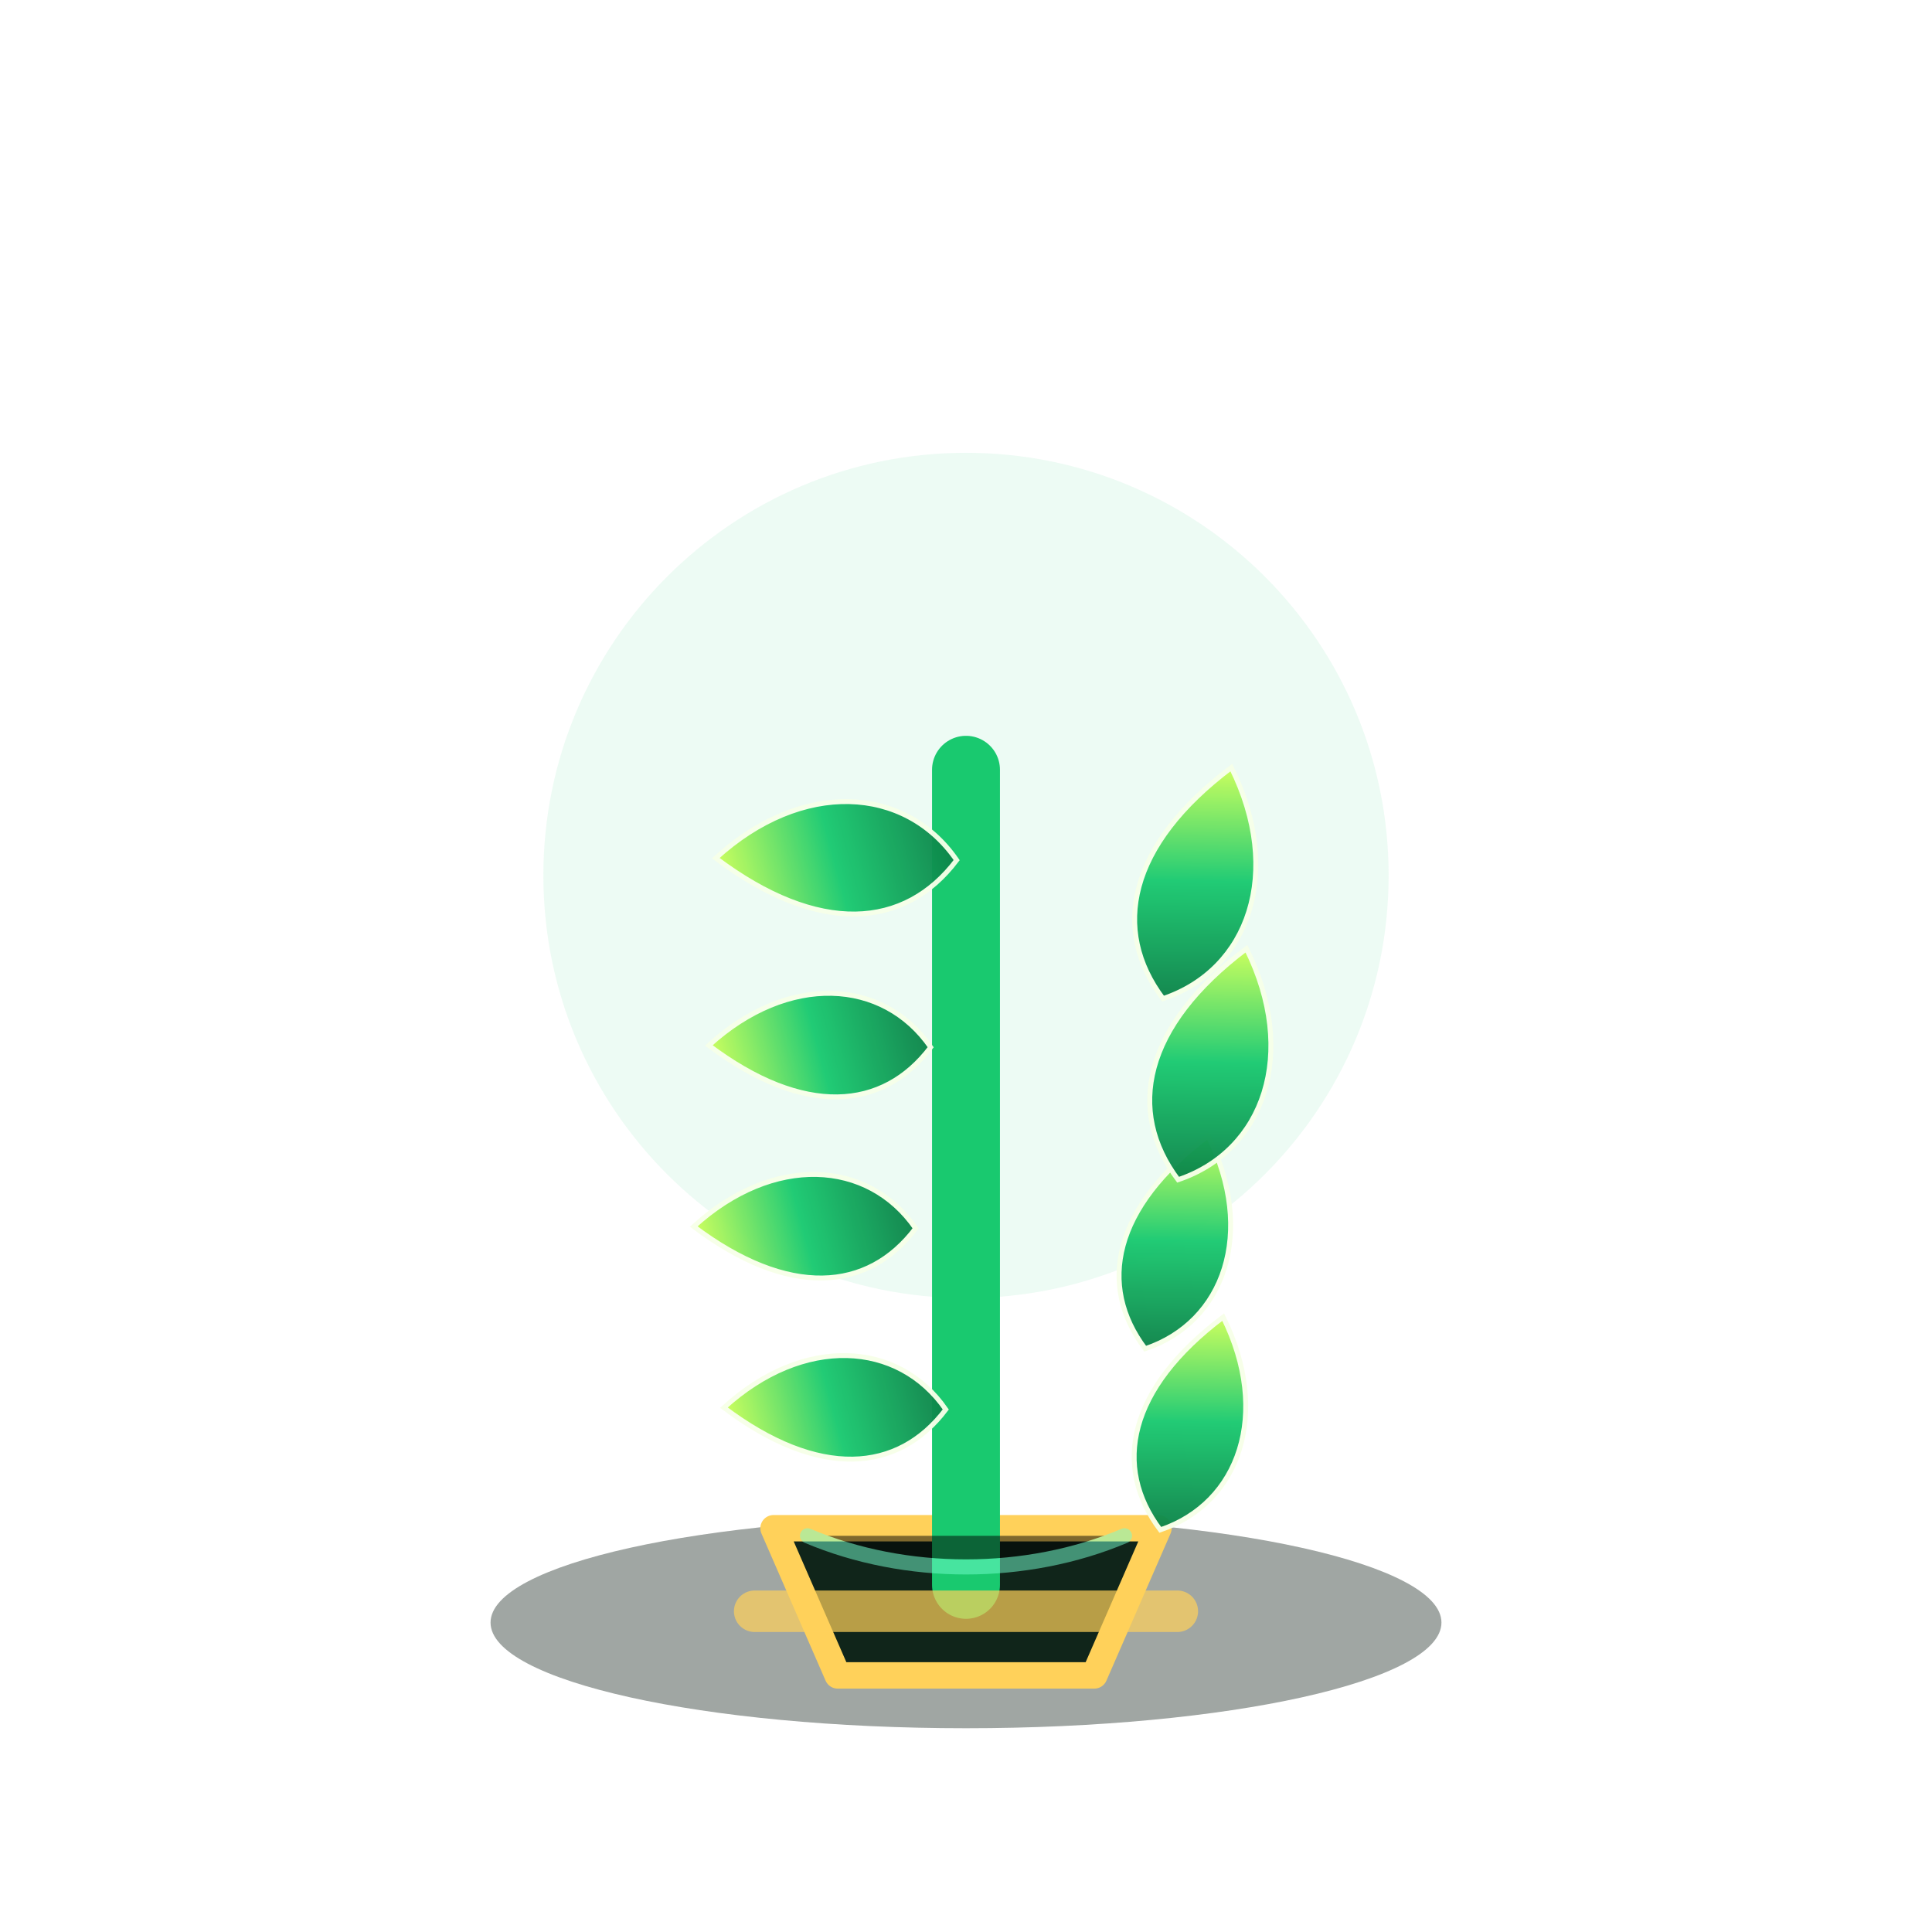
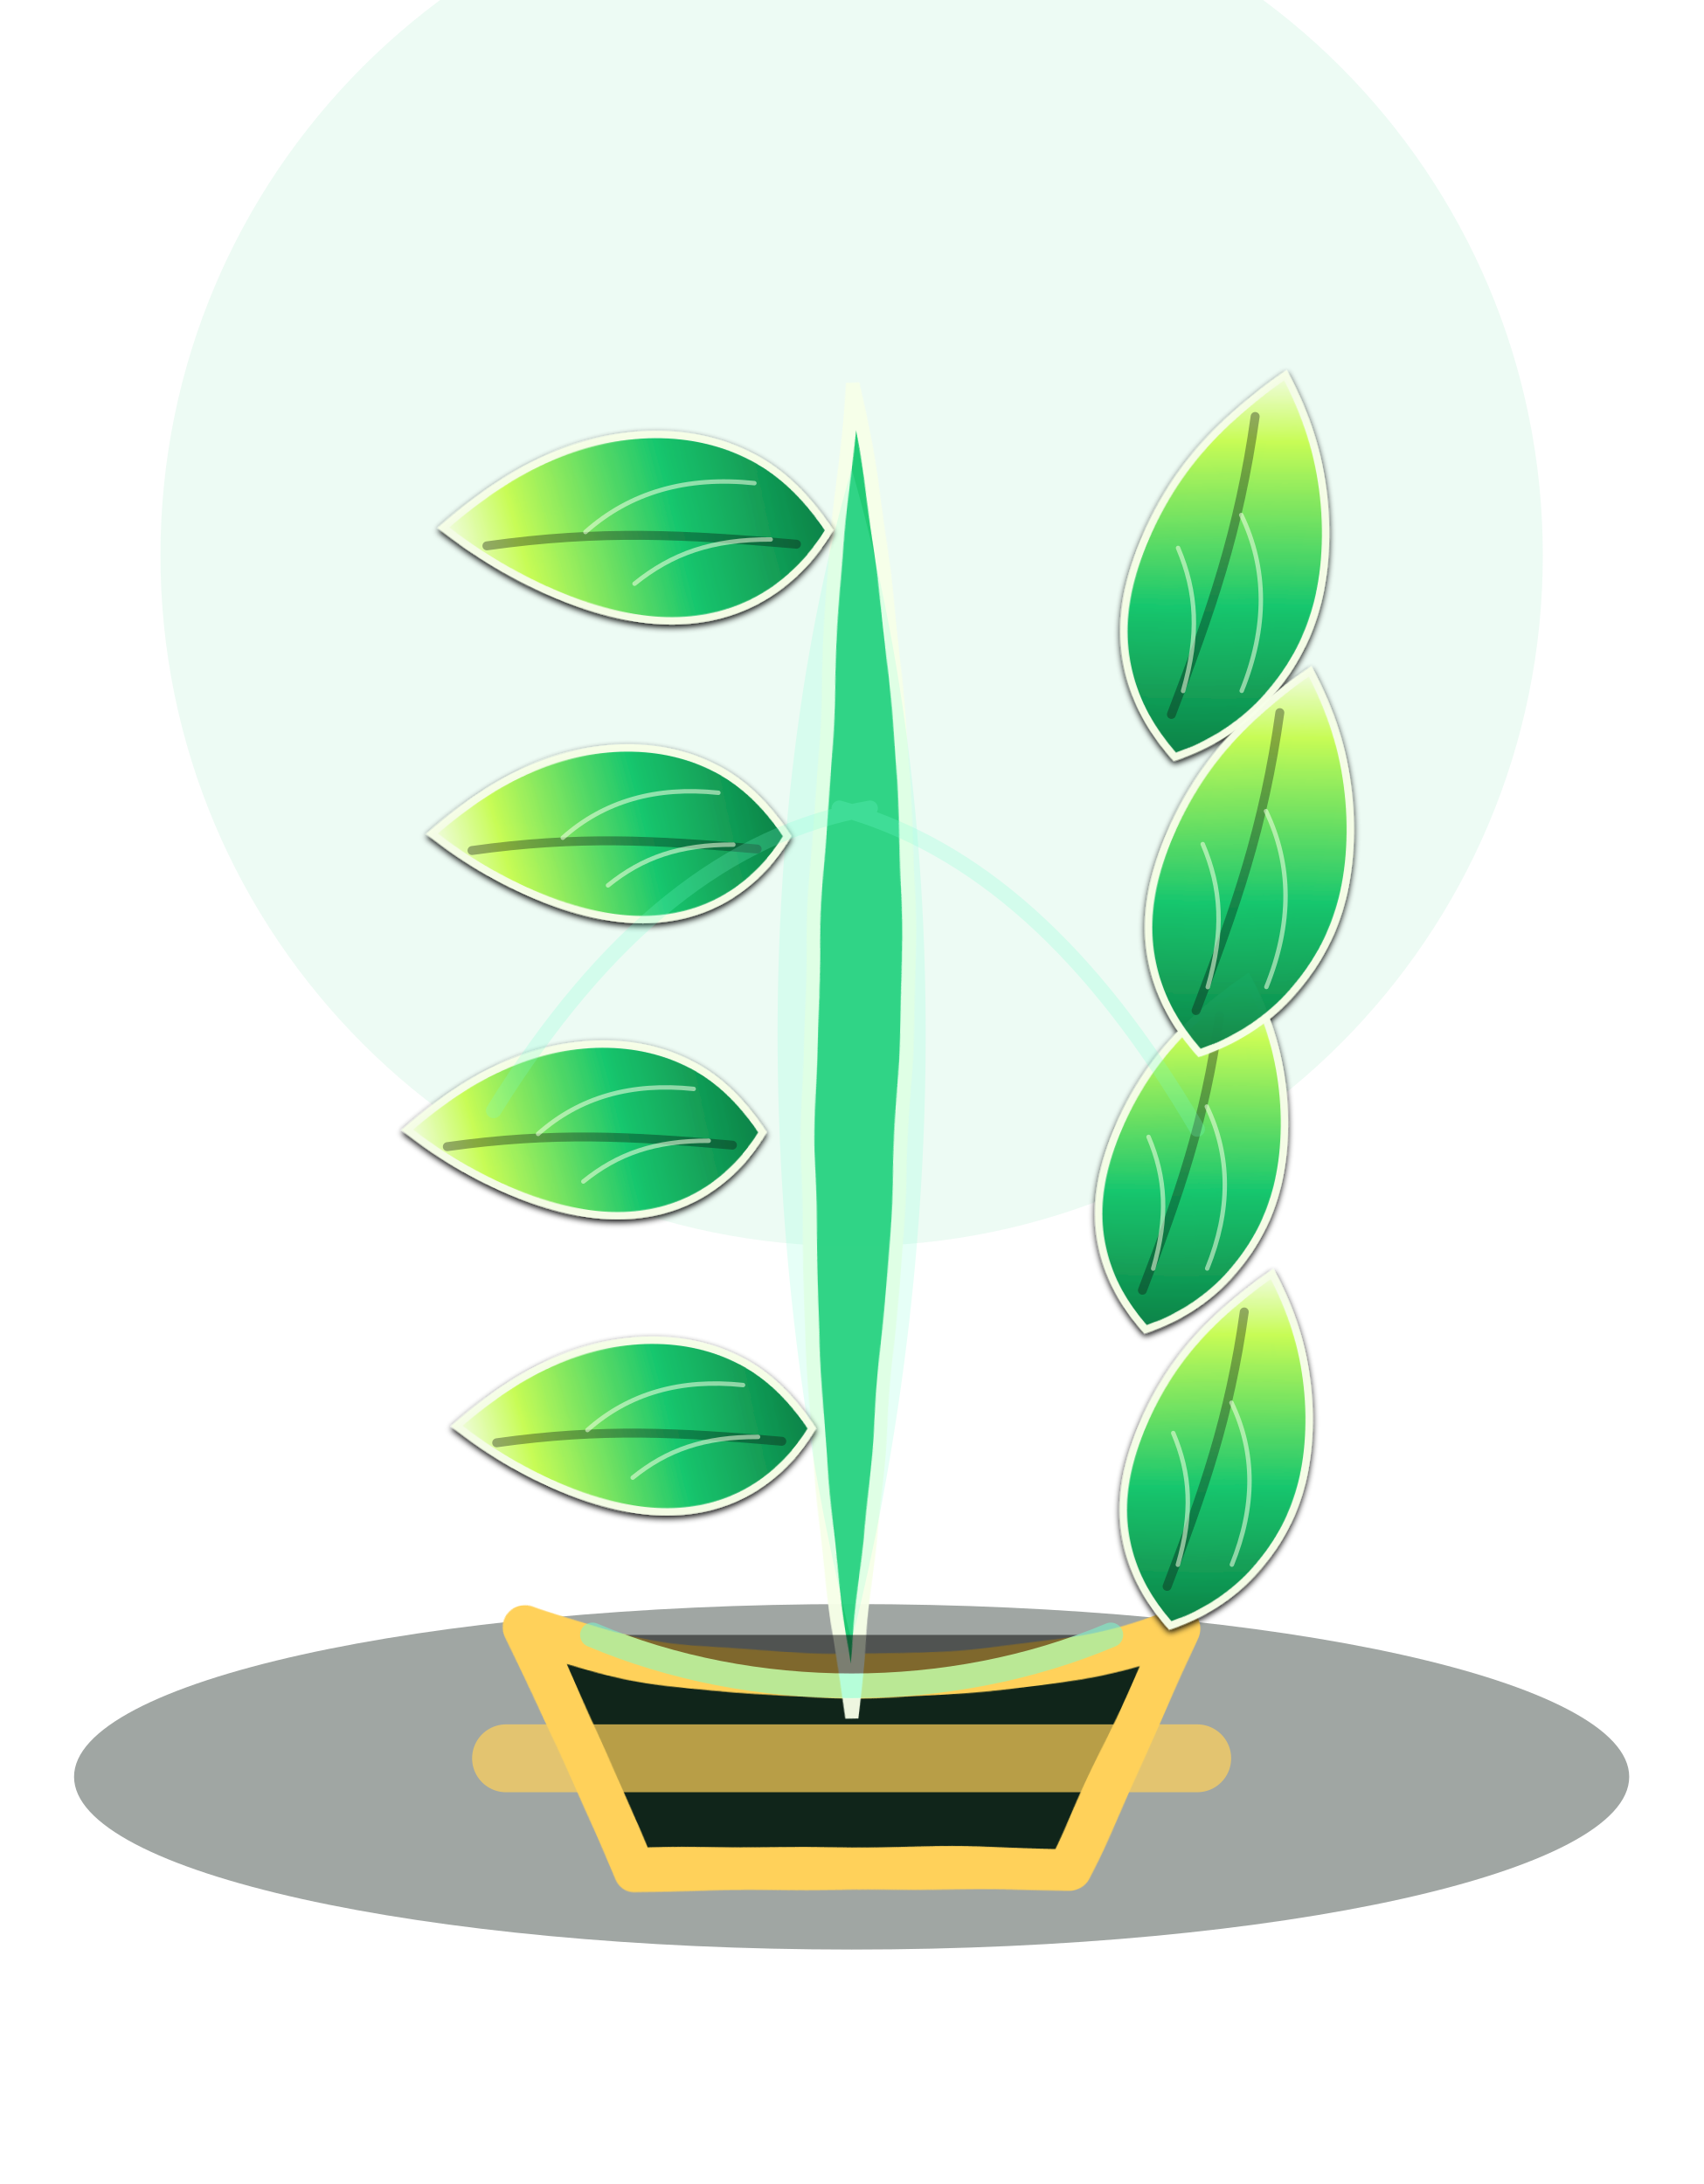
- <svg xmlns="http://www.w3.org/2000/svg" viewBox="0 0 512 512" role="img" aria-label="CannaClicker plant stage 5">
+ <svg xmlns="http://www.w3.org/2000/svg" viewBox="118 142 276 354" role="img" aria-label="CannaClicker plant stage 5">
  <defs>
    <filter id="softShadow" x="-30%" y="-30%" width="160%" height="170%">
      <feDropShadow dx="0" dy="7" stdDeviation="5" flood-color="#000" flood-opacity=".28" />
    </filter>
+     <filter id="brushRough" x="-10%" y="-10%" width="120%" height="120%">
+       <feTurbulence type="fractalNoise" baseFrequency=".032" numOctaves="2" seed="8" result="noise" />
+       <feDisplacementMap in="SourceGraphic" in2="noise" scale="1.6" xChannelSelector="R" yChannelSelector="G" />
+     </filter>
+     <filter id="inkBleed" x="-18%" y="-18%" width="136%" height="136%">
+       <feGaussianBlur in="SourceAlpha" stdDeviation=".55" result="blur" />
+       <feOffset dy=".45" result="offset" />
+       <feMerge>
+         <feMergeNode in="offset" />
+         <feMergeNode in="SourceGraphic" />
+       </feMerge>
+     </filter>
+     <filter id="paperGrain" x="0" y="0" width="100%" height="100%">
+       <feTurbulence type="fractalNoise" baseFrequency=".72" numOctaves="3" stitchTiles="stitch" />
+       <feColorMatrix type="saturate" values=".18" />
+       <feComponentTransfer>
+         <feFuncA type="table" tableValues="0 .13" />
+       </feComponentTransfer>
+     </filter>
    <linearGradient id="leafGradient" x1="0" x2="1" y1="0" y2="1">
-       <stop offset="0" stop-color="#caff58" />
-       <stop offset=".48" stop-color="#19c96f" />
+       <stop offset="0" stop-color="#f4ffe3" />
+       <stop offset=".18" stop-color="#caff58" />
+       <stop offset=".58" stop-color="#19c96f" />
      <stop offset="1" stop-color="#0c7f46" />
    </linearGradient>
    <linearGradient id="goldGradient" x1="0" x2="1" y1="0" y2="1">
      <stop offset="0" stop-color="#fff0a8" />
      <stop offset=".55" stop-color="#ffd15a" />
      <stop offset="1" stop-color="#ff9f43" />
    </linearGradient>
    <linearGradient id="glassGradient" x1="0" x2="1" y1="0" y2="1">
      <stop offset="0" stop-color="#e8fff8" stop-opacity=".95" />
      <stop offset=".55" stop-color="#76ffd0" stop-opacity=".72" />
      <stop offset="1" stop-color="#71c7ff" stop-opacity=".48" />
    </linearGradient>
  </defs>
  <circle cx="256" cy="232" r="112" fill="#19c96f" opacity=".08" />
  <ellipse cx="256" cy="430" rx="126" ry="28" fill="#06140d" opacity=".38" />
-   <path d="M205 405h102l-17 39h-68Z" fill="#10251a" stroke="#ffd15a" stroke-width="7" stroke-linejoin="round" />
-   <path d="M256 420V204" stroke="#19c96f" stroke-width="18" stroke-linecap="round" />
-   <path d="M0-18C16-15 24-3 20 9 8 9 0 0 0-18Z" transform="translate(217 392) rotate(-53) scale(1.75)" fill="url(#leafGradient)" stroke="#f7ffe8" stroke-width="0.743" opacity=".96" />
-   <path d="M0-18C16-15 24-3 20 9 8 9 0 0 0-18Z" transform="translate(299 368) rotate(53) scale(1.75)" fill="url(#leafGradient)" stroke="#f7ffe8" stroke-width="0.743" opacity=".96" />
-   <path d="M0-18C16-15 24-3 20 9 8 9 0 0 0-18Z" transform="translate(209 344) rotate(-53) scale(1.75)" fill="url(#leafGradient)" stroke="#f7ffe8" stroke-width="0.743" opacity=".96" />
-   <path d="M0-18C16-15 24-3 20 9 8 9 0 0 0-18Z" transform="translate(295 320) rotate(53) scale(1.75)" fill="url(#leafGradient)" stroke="#f7ffe8" stroke-width="0.743" opacity=".96" />
-   <path d="M0-18C16-15 24-3 20 9 8 9 0 0 0-18Z" transform="translate(213 296) rotate(-53) scale(1.75)" fill="url(#leafGradient)" stroke="#f7ffe8" stroke-width="0.743" opacity=".96" />
-   <path d="M0-18C16-15 24-3 20 9 8 9 0 0 0-18Z" transform="translate(303 272) rotate(53) scale(1.9)" fill="url(#leafGradient)" stroke="#f7ffe8" stroke-width="0.684" opacity=".96" />
-   <path d="M0-18C16-15 24-3 20 9 8 9 0 0 0-18Z" transform="translate(217 248) rotate(-53) scale(1.9)" fill="url(#leafGradient)" stroke="#f7ffe8" stroke-width="0.684" opacity=".96" />
-   <path d="M0-18C16-15 24-3 20 9 8 9 0 0 0-18Z" transform="translate(299 224) rotate(53) scale(1.9)" fill="url(#leafGradient)" stroke="#f7ffe8" stroke-width="0.684" opacity=".96" />
+   <path d="M203 406c25 10 81 10 106 0l-18 39h-70Z" fill="#10251a" stroke="#ffd15a" stroke-width="7" stroke-linejoin="round" filter="url(#brushRough)" />
+   <path d="M256 420c-7-45-11-92 0-216 12 56 12 111 0 216Z" fill="#19c96f" stroke="#f7ffe8" stroke-width="2.2" opacity=".96" filter="url(#brushRough)" />
+   <path d="M256 218c-16 55-16 126 0 190 16-64 16-135 0-190Z" fill="#76ffd0" opacity=".18" />
+   <g filter="url(#inkBleed)">
+     <g transform="translate(217 392) rotate(-53) scale(1.75)">
+       <path d="M0-18C16-15 24-3 20 9 8 10 0 0 0-18Z" fill="url(#leafGradient)" stroke="#f7ffe8" stroke-width="0.686" opacity=".97" filter="url(#brushRough)" />
+       <path d="M1-14c7 7 11 13 16 21" fill="none" stroke="#050b08" stroke-width="0.829" stroke-linecap="round" opacity=".34" />
+       <path d="M7-8c5 1 9 4 12 9M6-2c4 1 7 3 10 7" fill="none" stroke="#f4ffe3" stroke-width="0.411" stroke-linecap="round" opacity=".55" />
+     </g>
+     <g transform="translate(299 368) rotate(53) scale(1.75)">
+       <path d="M0-18C16-15 24-3 20 9 8 10 0 0 0-18Z" fill="url(#leafGradient)" stroke="#f7ffe8" stroke-width="0.686" opacity=".97" filter="url(#brushRough)" />
+       <path d="M1-14c7 7 11 13 16 21" fill="none" stroke="#050b08" stroke-width="0.829" stroke-linecap="round" opacity=".34" />
+       <path d="M7-8c5 1 9 4 12 9M6-2c4 1 7 3 10 7" fill="none" stroke="#f4ffe3" stroke-width="0.411" stroke-linecap="round" opacity=".55" />
+     </g>
+     <g transform="translate(209 344) rotate(-53) scale(1.75)">
+       <path d="M0-18C16-15 24-3 20 9 8 10 0 0 0-18Z" fill="url(#leafGradient)" stroke="#f7ffe8" stroke-width="0.686" opacity=".97" filter="url(#brushRough)" />
+       <path d="M1-14c7 7 11 13 16 21" fill="none" stroke="#050b08" stroke-width="0.829" stroke-linecap="round" opacity=".34" />
+       <path d="M7-8c5 1 9 4 12 9M6-2c4 1 7 3 10 7" fill="none" stroke="#f4ffe3" stroke-width="0.411" stroke-linecap="round" opacity=".55" />
+     </g>
+     <g transform="translate(295 320) rotate(53) scale(1.75)">
+       <path d="M0-18C16-15 24-3 20 9 8 10 0 0 0-18Z" fill="url(#leafGradient)" stroke="#f7ffe8" stroke-width="0.686" opacity=".97" filter="url(#brushRough)" />
+       <path d="M1-14c7 7 11 13 16 21" fill="none" stroke="#050b08" stroke-width="0.829" stroke-linecap="round" opacity=".34" />
+       <path d="M7-8c5 1 9 4 12 9M6-2c4 1 7 3 10 7" fill="none" stroke="#f4ffe3" stroke-width="0.411" stroke-linecap="round" opacity=".55" />
+     </g>
+     <g transform="translate(213 296) rotate(-53) scale(1.75)">
+       <path d="M0-18C16-15 24-3 20 9 8 10 0 0 0-18Z" fill="url(#leafGradient)" stroke="#f7ffe8" stroke-width="0.686" opacity=".97" filter="url(#brushRough)" />
+       <path d="M1-14c7 7 11 13 16 21" fill="none" stroke="#050b08" stroke-width="0.829" stroke-linecap="round" opacity=".34" />
+       <path d="M7-8c5 1 9 4 12 9M6-2c4 1 7 3 10 7" fill="none" stroke="#f4ffe3" stroke-width="0.411" stroke-linecap="round" opacity=".55" />
+     </g>
+     <g transform="translate(303 272) rotate(53) scale(1.9)">
+       <path d="M0-18C16-15 24-3 20 9 8 10 0 0 0-18Z" fill="url(#leafGradient)" stroke="#f7ffe8" stroke-width="0.632" opacity=".97" filter="url(#brushRough)" />
+       <path d="M1-14c7 7 11 13 16 21" fill="none" stroke="#050b08" stroke-width="0.763" stroke-linecap="round" opacity=".34" />
+       <path d="M7-8c5 1 9 4 12 9M6-2c4 1 7 3 10 7" fill="none" stroke="#f4ffe3" stroke-width="0.379" stroke-linecap="round" opacity=".55" />
+     </g>
+     <g transform="translate(217 248) rotate(-53) scale(1.9)">
+       <path d="M0-18C16-15 24-3 20 9 8 10 0 0 0-18Z" fill="url(#leafGradient)" stroke="#f7ffe8" stroke-width="0.632" opacity=".97" filter="url(#brushRough)" />
+       <path d="M1-14c7 7 11 13 16 21" fill="none" stroke="#050b08" stroke-width="0.763" stroke-linecap="round" opacity=".34" />
+       <path d="M7-8c5 1 9 4 12 9M6-2c4 1 7 3 10 7" fill="none" stroke="#f4ffe3" stroke-width="0.379" stroke-linecap="round" opacity=".55" />
+     </g>
+     <g transform="translate(299 224) rotate(53) scale(1.9)">
+       <path d="M0-18C16-15 24-3 20 9 8 10 0 0 0-18Z" fill="url(#leafGradient)" stroke="#f7ffe8" stroke-width="0.632" opacity=".97" filter="url(#brushRough)" />
+       <path d="M1-14c7 7 11 13 16 21" fill="none" stroke="#050b08" stroke-width="0.763" stroke-linecap="round" opacity=".34" />
+       <path d="M7-8c5 1 9 4 12 9M6-2c4 1 7 3 10 7" fill="none" stroke="#f4ffe3" stroke-width="0.379" stroke-linecap="round" opacity=".55" />
+     </g>
+   </g>
+   <path d="M198 322c18-29 38-45 61-49M312 325c-17-29-36-46-58-52" fill="none" stroke="#76ffd0" stroke-width="2.5" stroke-linecap="round" opacity=".22" />
  <path d="M200 427h112" stroke="#ffd15a" stroke-width="11" stroke-linecap="round" opacity=".7" />
  <path d="M214 407c26 11 58 11 84 0" stroke="#76ffd0" stroke-width="4" stroke-linecap="round" opacity=".5" />
</svg>
